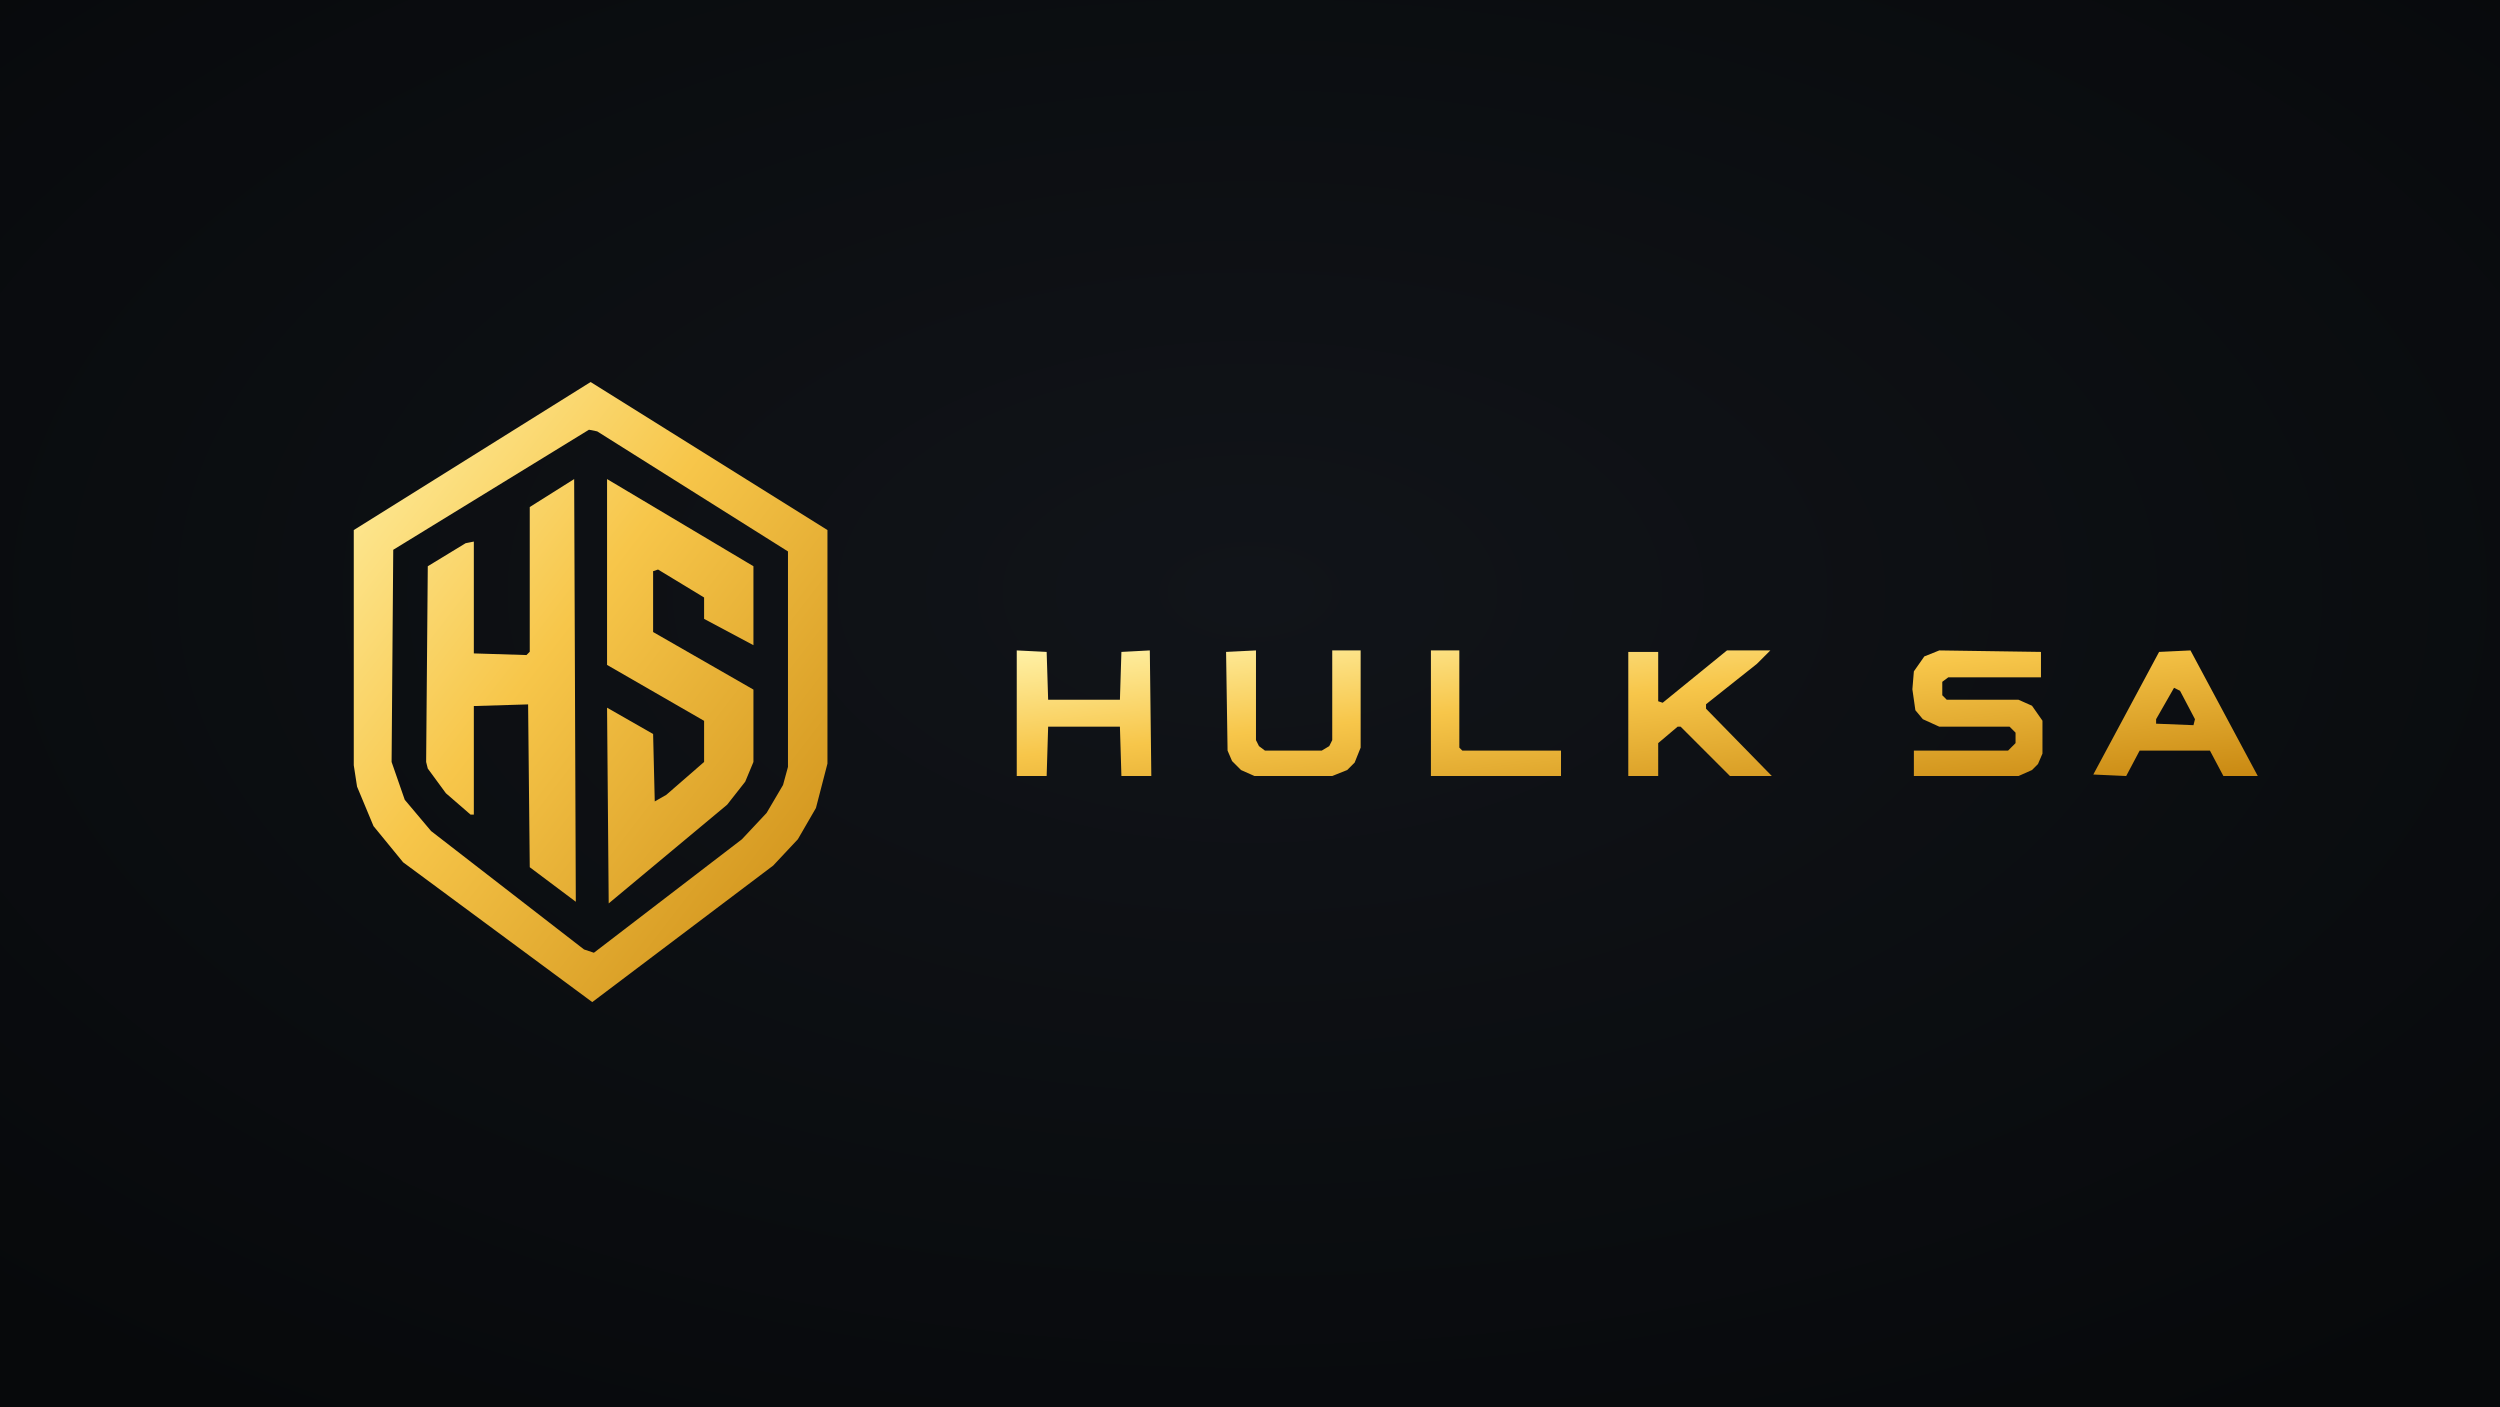
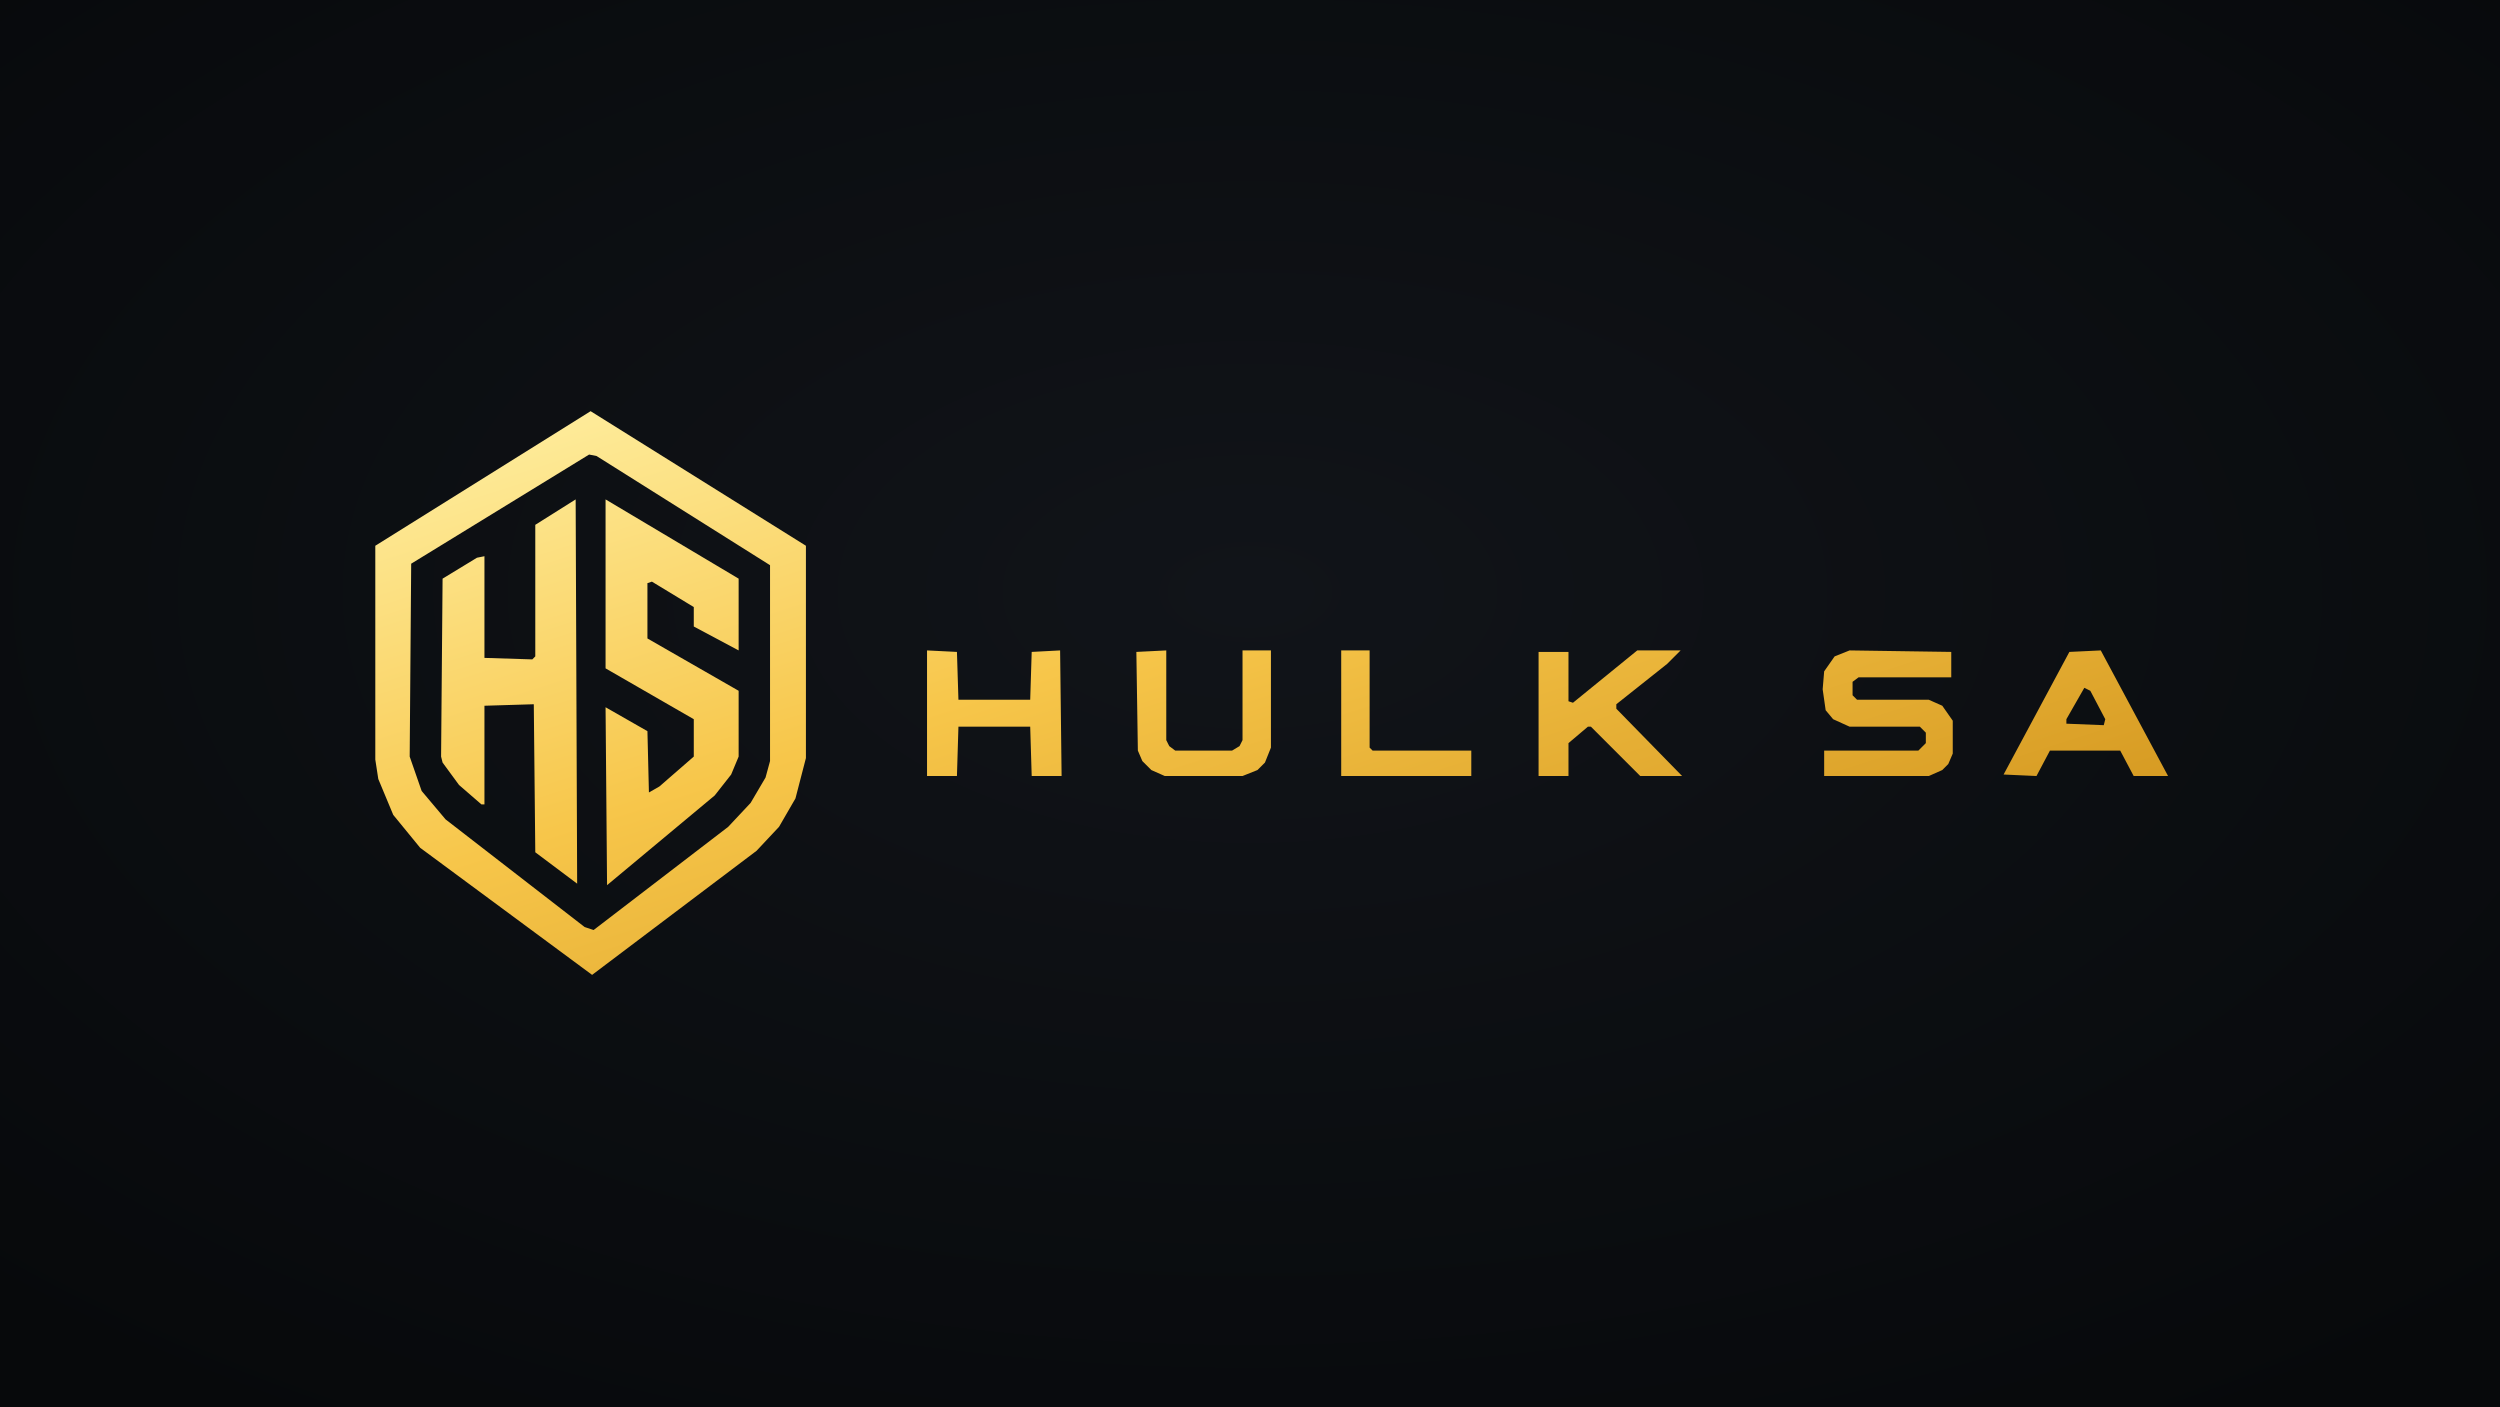
<svg xmlns="http://www.w3.org/2000/svg" width="1672" height="941" viewBox="0 0 1672 941">
  <defs>
    <linearGradient id="gold" x1="0%" y1="0%" x2="100%" y2="100%">
      <stop offset="0%" stop-color="#FFF1A6" />
      <stop offset="42%" stop-color="#F7C64A" />
      <stop offset="100%" stop-color="#C98912" />
    </linearGradient>
    <radialGradient id="bg" cx="50%" cy="42%" r="72%">
      <stop offset="0%" stop-color="#111419" />
      <stop offset="100%" stop-color="#07090B" />
    </radialGradient>
  </defs>
  <rect width="1672" height="941" fill="url(#bg)" />
-   <g transform="translate(395 470) scale(1.10) translate(-395 -470)">
-     <path d="M 405 334 L 405 447 L 464 481 L 464 506 L 441 526 L 434 530 L 433 489 L 405 473 L 406 592 L 478 532 L 489 518 L 494 506 L 494 462 L 433 427 L 433 390 L 436 389 L 464 406 L 464 419 L 494 435 L 494 387 Z M 385 334 L 358 351 L 358 439 L 356 441 L 324 440 L 324 372 L 319 373 L 296 387 L 295 506 L 296 510 L 307 525 L 322 538 L 324 538 L 324 472 L 357 471 L 358 570 L 386 591 Z M 395 275 L 251 365 L 251 508 L 253 521 L 263 545 L 281 567 L 396 652 L 506 569 L 521 553 L 532 534 L 539 507 L 539 365 Z M 394 304 L 399 305 L 515 378 L 515 509 L 512 520 L 502 537 L 487 553 L 397 622 L 391 620 L 298 548 L 282 529 L 274 506 L 275 377 Z" fill="url(#gold)" fill-rule="evenodd" />
-   </g>
-   <g transform="translate(60 0)">
-     <path d="M 1340 518 L 1362 519 L 1371 502 L 1418 502 L 1427 519 L 1450 519 L 1405 435 L 1384 436 Z M 1394 460 L 1398 462 L 1408 481 L 1407 485 L 1382 484 L 1382 481 Z M 1227 439 L 1220 449 L 1219 461 L 1221 475 L 1226 481 L 1237 486 L 1284 486 L 1288 490 L 1288 497 L 1283 502 L 1220 502 L 1220 519 L 1290 519 L 1299 515 L 1303 511 L 1306 504 L 1306 482 L 1299 472 L 1290 468 L 1242 468 L 1239 465 L 1239 456 L 1243 453 L 1305 453 L 1305 436 L 1237 435 Z M 1029 436 L 1029 519 L 1049 519 L 1049 497 L 1062 486 L 1064 486 L 1097 519 L 1125 519 L 1081 474 L 1081 471 L 1115 444 L 1124 435 L 1095 435 L 1052 470 L 1049 469 L 1049 436 Z M 897 435 L 897 519 L 984 519 L 984 502 L 918 502 L 916 500 L 916 435 Z M 760 436 L 761 502 L 764 509 L 770 515 L 779 519 L 831 519 L 841 515 L 846 510 L 850 500 L 850 435 L 831 435 L 831 495 L 829 499 L 824 502 L 786 502 L 782 499 L 780 495 L 780 435 Z M 620 435 L 620 519 L 640 519 L 641 486 L 689 486 L 690 519 L 710 519 L 709 435 L 690 436 L 689 468 L 641 468 L 640 436 Z" fill="url(#gold)" fill-rule="evenodd" />
-   </g>
+   <path d="M 1340 518 L 1362 519 L 1371 502 L 1418 502 L 1427 519 L 1450 519 L 1405 435 L 1384 436 Z M 1394 460 L 1398 462 L 1408 481 L 1407 485 L 1382 484 L 1382 481 Z M 1227 439 L 1220 449 L 1219 461 L 1221 475 L 1226 481 L 1237 486 L 1284 486 L 1288 490 L 1288 497 L 1283 502 L 1220 502 L 1220 519 L 1290 519 L 1299 515 L 1303 511 L 1306 504 L 1306 482 L 1299 472 L 1290 468 L 1242 468 L 1239 465 L 1239 456 L 1243 453 L 1305 453 L 1305 436 L 1237 435 Z M 1029 436 L 1029 519 L 1049 519 L 1049 497 L 1062 486 L 1064 486 L 1097 519 L 1125 519 L 1081 474 L 1081 471 L 1115 444 L 1124 435 L 1095 435 L 1052 470 L 1049 469 L 1049 436 Z M 897 435 L 897 519 L 984 519 L 984 502 L 918 502 L 916 500 L 916 435 Z M 760 436 L 761 502 L 764 509 L 770 515 L 779 519 L 831 519 L 841 515 L 846 510 L 850 500 L 850 435 L 831 435 L 831 495 L 829 499 L 824 502 L 786 502 L 782 499 L 780 495 L 780 435 Z M 620 435 L 620 519 L 640 519 L 641 486 L 689 486 L 690 519 L 710 519 L 709 435 L 690 436 L 689 468 L 641 468 L 640 436 Z M 405 334 L 405 447 L 464 481 L 464 506 L 441 526 L 434 530 L 433 489 L 405 473 L 406 592 L 478 532 L 489 518 L 494 506 L 494 462 L 433 427 L 433 390 L 436 389 L 464 406 L 464 419 L 494 435 L 494 387 Z M 385 334 L 358 351 L 358 439 L 356 441 L 324 440 L 324 372 L 319 373 L 296 387 L 295 506 L 296 510 L 307 525 L 322 538 L 324 538 L 324 472 L 357 471 L 358 570 L 386 591 Z M 395 275 L 251 365 L 251 508 L 253 521 L 263 545 L 281 567 L 396 652 L 506 569 L 521 553 L 532 534 L 539 507 L 539 365 Z M 394 304 L 399 305 L 515 378 L 515 509 L 512 520 L 502 537 L 487 553 L 397 622 L 391 620 L 298 548 L 282 529 L 274 506 L 275 377 Z" fill="url(#gold)" fill-rule="evenodd" />
</svg>
